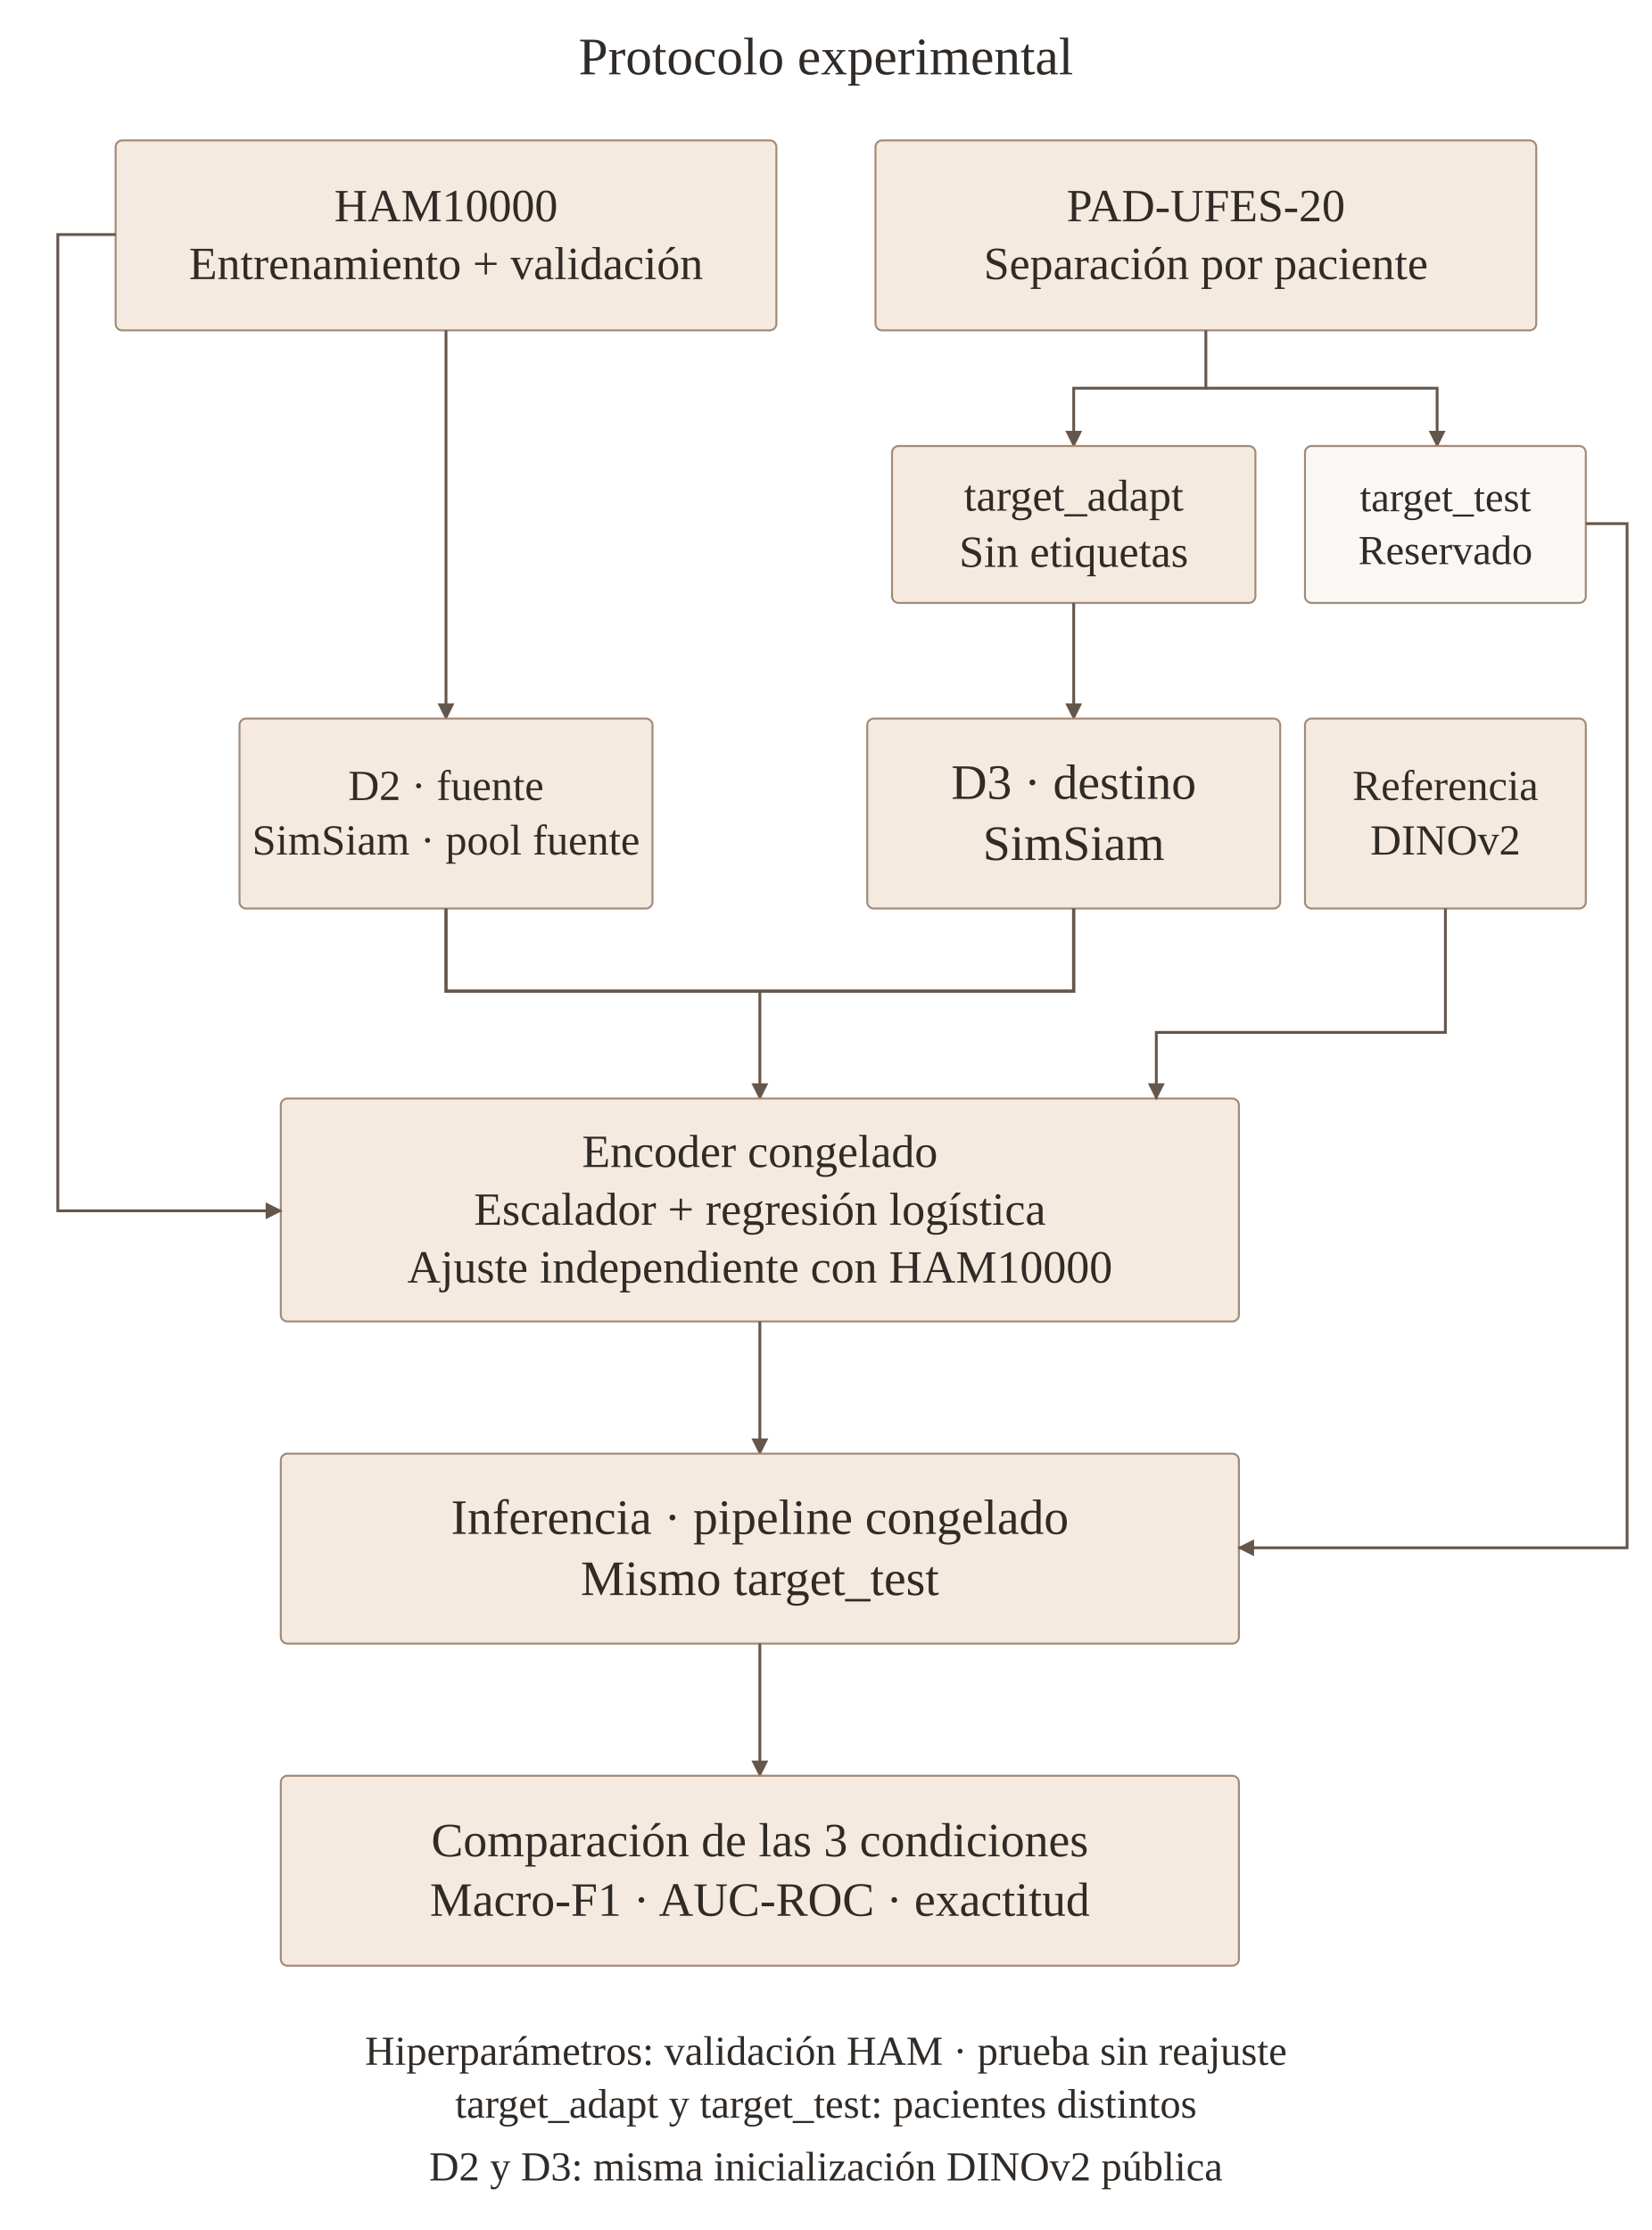
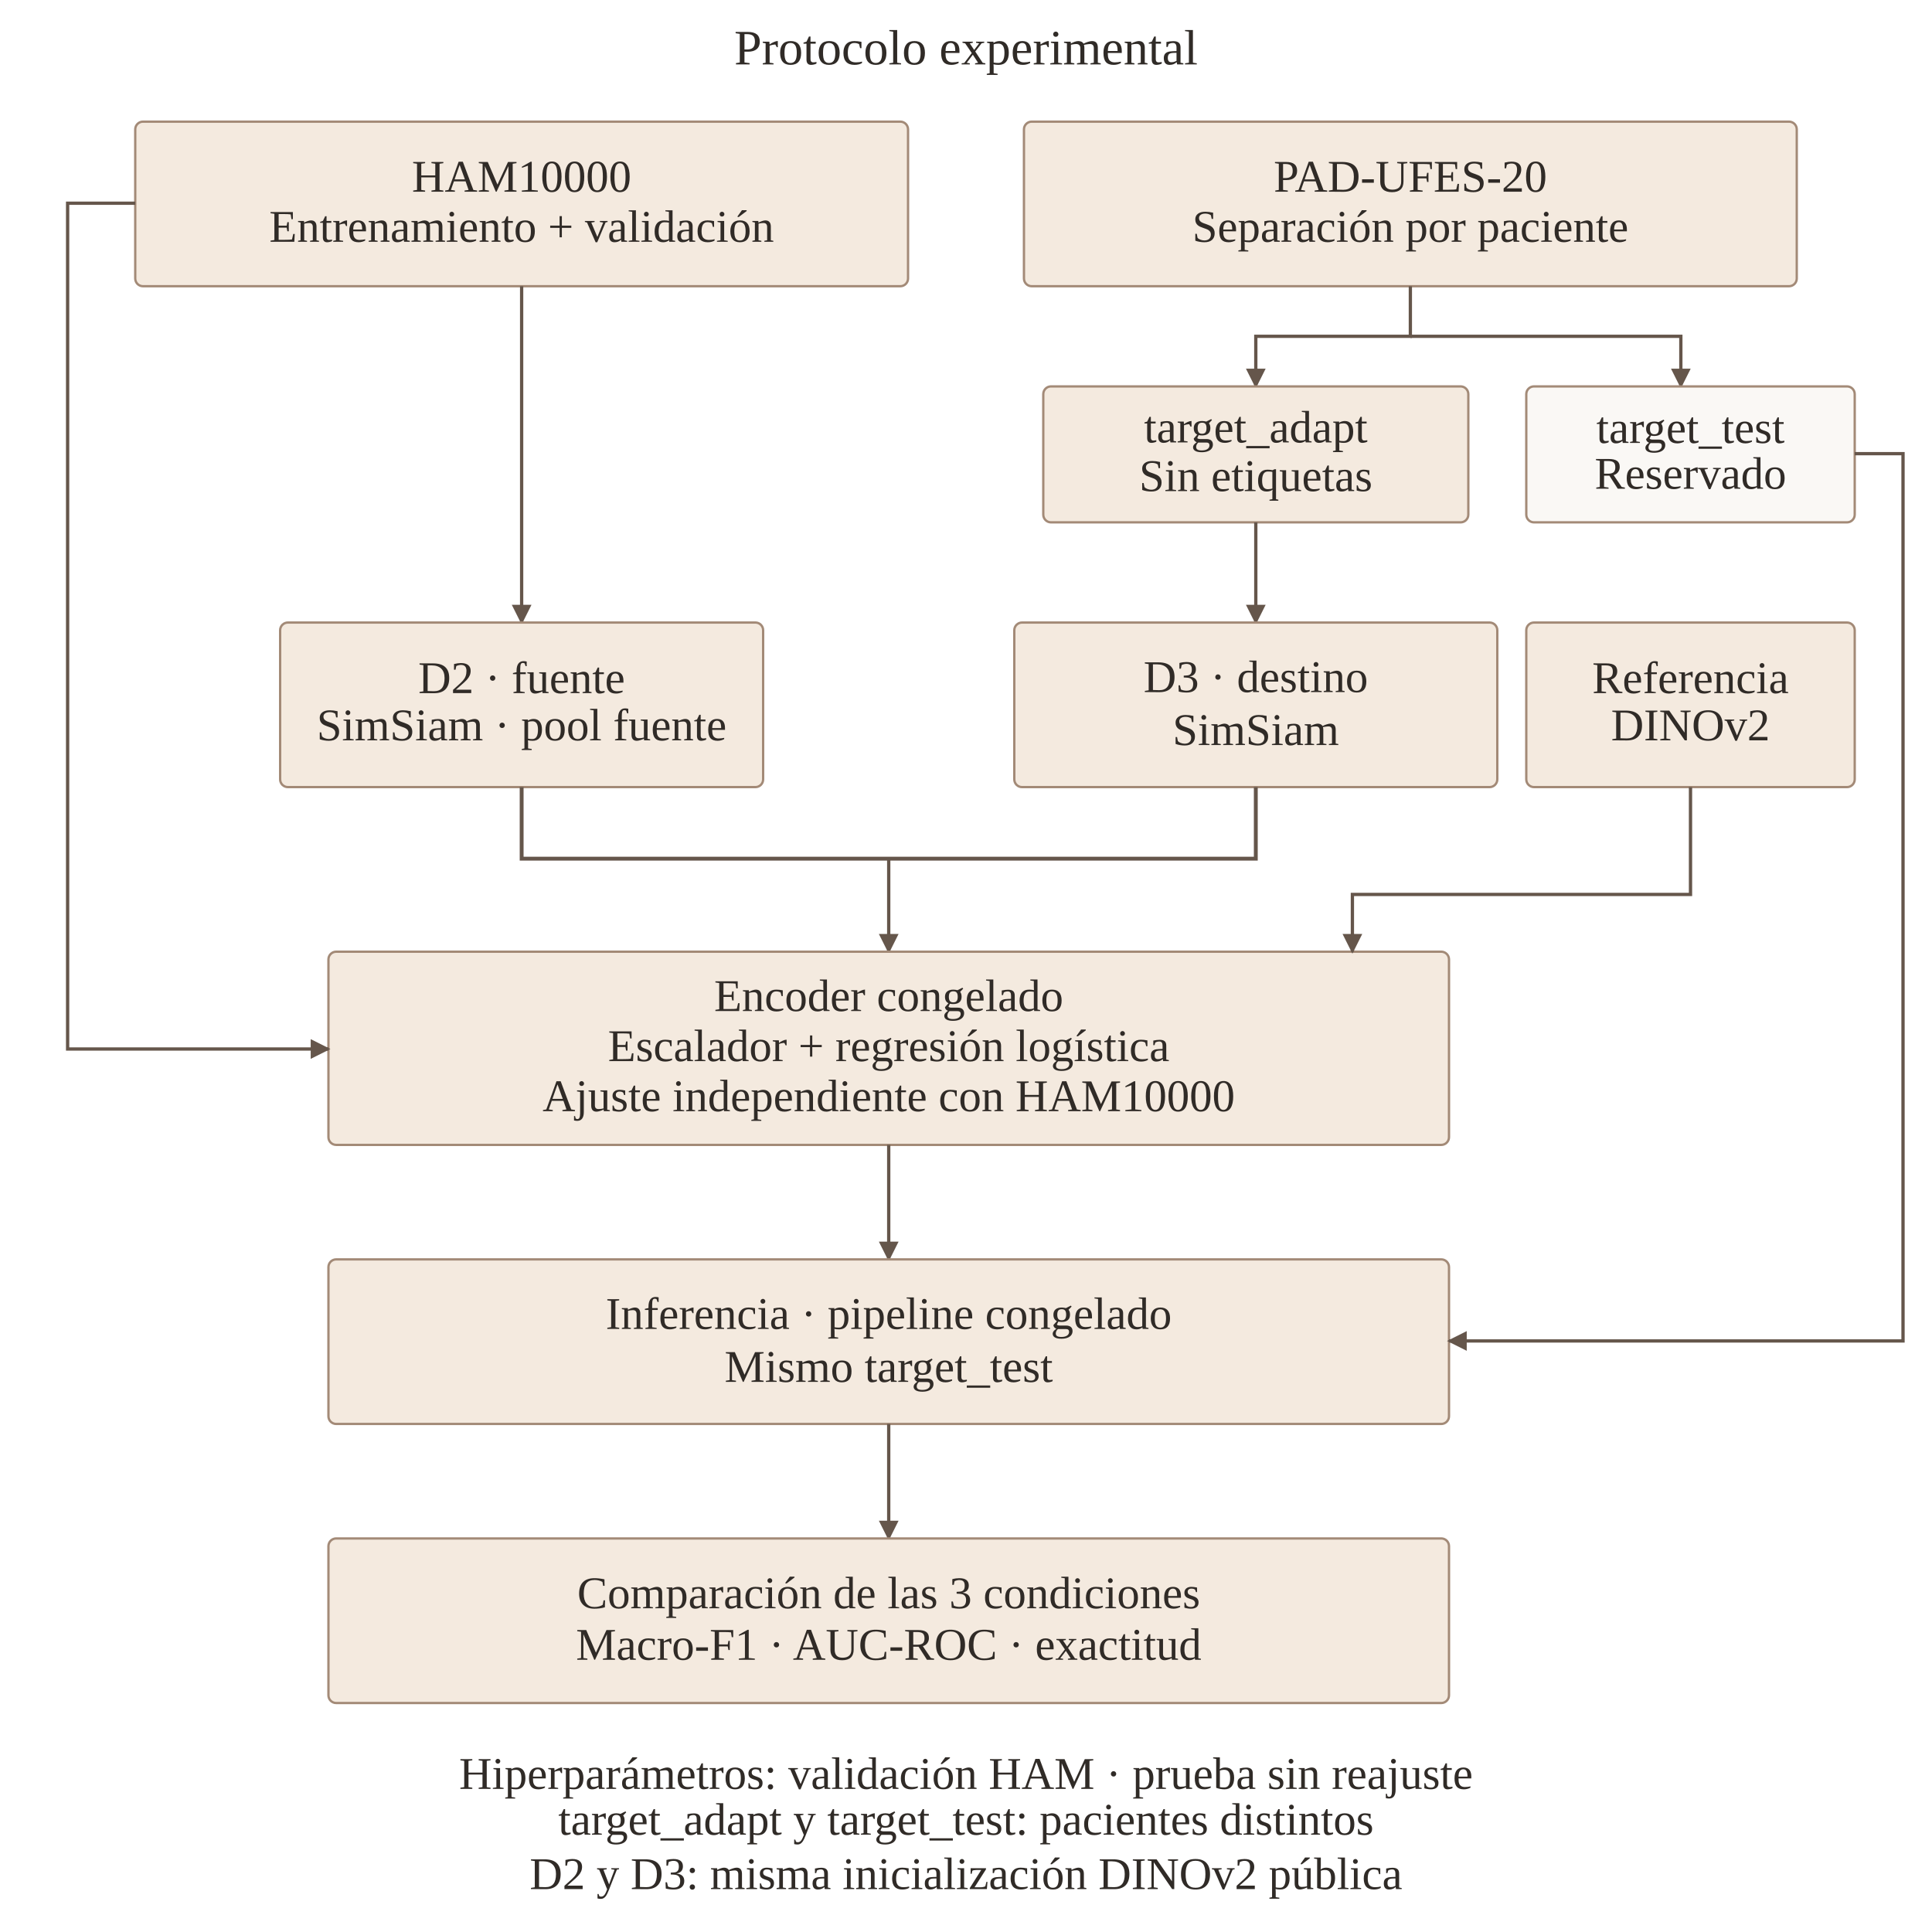
- <svg xmlns="http://www.w3.org/2000/svg" width="1000" height="1350" viewBox="0 0 1000 1350">
+ <svg xmlns="http://www.w3.org/2000/svg" width="1000" height="1000" viewBox="0 0 1000 1000">
  <defs>
    <marker id="a" viewBox="0 0 10 10" refX="9" refY="5" markerWidth="6" markerHeight="6" orient="auto">
      <path d="M0 0L10 5L0 10" fill="#65564b" />
    </marker>
  </defs>
-   <rect width="1000" height="1350" fill="white" />
+   <rect width="1000" height="1000.0" fill="white" />
  <style>text{font-family:"Times New Roman","Nimbus Roman",serif;fill:#302b27;font-weight:400}.e{fill:none;stroke:#65564b;stroke-width:1.7;marker-end:url(#a)}</style>
-   <text x="500" y="45" text-anchor="middle" font-size="32">Protocolo experimental</text>
-   <rect x="70" y="85" width="400" height="115" rx="4" stroke="#a38a77" stroke-width="1.2" fill="#f4eadf" />
-   <text x="270.0" y="133.96" text-anchor="middle" font-size="28">HAM10000</text>
-   <text x="270.0" y="168.96" text-anchor="middle" font-size="28">Entrenamiento + validación</text>
-   <rect x="530" y="85" width="400" height="115" rx="4" stroke="#a38a77" stroke-width="1.2" fill="#f4eadf" />
-   <text x="730.0" y="133.96" text-anchor="middle" font-size="28">PAD-UFES-20</text>
-   <text x="730.0" y="168.96" text-anchor="middle" font-size="28">Separación por paciente</text>
-   <path d="M730 200 V235 H650 V270" class="e" />
-   <path d="M730 235 H870 V270" class="e" />
-   <rect x="540" y="270" width="220" height="95" rx="4" stroke="#a38a77" stroke-width="1.2" fill="#f4eadf" />
-   <text x="650.0" y="309.14" text-anchor="middle" font-size="27">target_adapt</text>
-   <text x="650.0" y="343.14" text-anchor="middle" font-size="27">Sin etiquetas</text>
-   <rect x="790" y="270" width="170" height="95" rx="4" stroke="#a38a77" stroke-width="1.2" fill="#faf8f5" />
-   <text x="875.0" y="309.5" text-anchor="middle" font-size="25">target_test</text>
-   <text x="875.0" y="341.5" text-anchor="middle" font-size="25">Reservado</text>
-   <path d="M270 200 V435" class="e" />
-   <path d="M650 365 V435" class="e" />
-   <rect x="145" y="435" width="250" height="115" rx="4" stroke="#a38a77" stroke-width="1.2" fill="#f4eadf" />
-   <text x="270.0" y="484.32" text-anchor="middle" font-size="26">D2 · fuente</text>
-   <text x="270.0" y="517.32" text-anchor="middle" font-size="26">SimSiam · pool fuente</text>
-   <rect x="525" y="435" width="250" height="115" rx="4" stroke="#a38a77" stroke-width="1.2" fill="#f4eadf" />
-   <text x="650.0" y="483.6" text-anchor="middle" font-size="30">D3 · destino</text>
-   <text x="650.0" y="520.6" text-anchor="middle" font-size="30">SimSiam</text>
-   <text x="500" y="1320" text-anchor="middle" font-size="25">D2 y D3: misma inicialización DINOv2 pública</text>
-   <path d="M270 550 V600 H650 V550" fill="none" stroke="#65564b" stroke-width="2" />
-   <path d="M460 600 V665" class="e" />
-   <rect x="170" y="665" width="580" height="135" rx="4" stroke="#a38a77" stroke-width="1.2" fill="#f4eadf" />
-   <text x="460.0" y="706.46" text-anchor="middle" font-size="28">Encoder congelado</text>
-   <text x="460.0" y="741.46" text-anchor="middle" font-size="28">Escalador + regresión logística</text>
-   <text x="460.0" y="776.46" text-anchor="middle" font-size="28">Ajuste independiente con HAM10000</text>
-   <path d="M70 142 H35 V733 H170" class="e" />
-   <rect x="790" y="435" width="170" height="115" rx="4" stroke="#a38a77" stroke-width="1.2" fill="#f4eadf" />
-   <text x="875.0" y="484.32" text-anchor="middle" font-size="26">Referencia</text>
-   <text x="875.0" y="517.32" text-anchor="middle" font-size="26">DINOv2</text>
-   <path d="M875 550 V625 H700 V665" class="e" />
-   <path d="M460 800 V880" class="e" />
-   <rect x="170" y="880" width="580" height="115" rx="4" stroke="#a38a77" stroke-width="1.2" fill="#f4eadf" />
-   <text x="460.0" y="928.6" text-anchor="middle" font-size="30">Inferencia · pipeline congelado</text>
-   <text x="460.0" y="965.6" text-anchor="middle" font-size="30">Mismo target_test</text>
-   <path d="M960 317 H985 V937 H750" class="e" />
-   <path d="M460 995 V1075" class="e" />
-   <rect x="170" y="1075" width="580" height="115" rx="4" stroke="#a38a77" stroke-width="1.2" fill="#f4eadf" />
-   <text x="460.0" y="1123.78" text-anchor="middle" font-size="29">Comparación de las 3 condiciones</text>
-   <text x="460.0" y="1159.78" text-anchor="middle" font-size="29">Macro-F1 · AUC-ROC · exactitud</text>
-   <text x="500" y="1250" text-anchor="middle" font-size="25">Hiperparámetros: validación HAM · prueba sin reajuste</text>
-   <text x="500" y="1282" text-anchor="middle" font-size="25">target_adapt y target_test: pacientes distintos</text>
+   <text x="500" y="33.333" text-anchor="middle" font-size="25.641">Protocolo experimental</text>
+   <rect x="70" y="62.963" width="400" height="85.185" rx="4" stroke="#a38a77" stroke-width="1.2" fill="#f4eadf" />
+   <text x="270.0" y="99.23" text-anchor="middle" font-size="23.504">HAM10000</text>
+   <text x="270.0" y="125.156" text-anchor="middle" font-size="23.504">Entrenamiento + validación</text>
+   <rect x="530" y="62.963" width="400" height="85.185" rx="4" stroke="#a38a77" stroke-width="1.2" fill="#f4eadf" />
+   <text x="730.0" y="99.23" text-anchor="middle" font-size="23.504">PAD-UFES-20</text>
+   <text x="730.0" y="125.156" text-anchor="middle" font-size="23.504">Separación por paciente</text>
+   <path d="M730 148.148V174.074H650 V200.0" class="e" />
+   <path d="M730 174.074H870 V200.0" class="e" />
+   <rect x="540" y="200.0" width="220" height="70.37" rx="4" stroke="#a38a77" stroke-width="1.2" fill="#f4eadf" />
+   <text x="650.0" y="228.993" text-anchor="middle" font-size="23.504">target_adapt</text>
+   <text x="650.0" y="254.178" text-anchor="middle" font-size="23.504">Sin etiquetas</text>
+   <rect x="790" y="200.0" width="170" height="70.37" rx="4" stroke="#a38a77" stroke-width="1.2" fill="#faf8f5" />
+   <text x="875.0" y="229.259" text-anchor="middle" font-size="23.504">target_test</text>
+   <text x="875.0" y="252.963" text-anchor="middle" font-size="23.504">Reservado</text>
+   <path d="M270 148.148V322.222" class="e" />
+   <path d="M650 270.37V322.222" class="e" />
+   <rect x="145" y="322.222" width="250" height="85.185" rx="4" stroke="#a38a77" stroke-width="1.2" fill="#f4eadf" />
+   <text x="270.0" y="358.756" text-anchor="middle" font-size="23.504">D2 · fuente</text>
+   <text x="270.0" y="383.2" text-anchor="middle" font-size="23.504">SimSiam · pool fuente</text>
+   <rect x="525" y="322.222" width="250" height="85.185" rx="4" stroke="#a38a77" stroke-width="1.2" fill="#f4eadf" />
+   <text x="650.0" y="358.222" text-anchor="middle" font-size="23.504">D3 · destino</text>
+   <text x="650.0" y="385.63" text-anchor="middle" font-size="23.504">SimSiam</text>
+   <text x="500" y="977.778" text-anchor="middle" font-size="23.504">D2 y D3: misma inicialización DINOv2 pública</text>
+   <path d="M270 407.407V444.444H650 V407.407" fill="none" stroke="#65564b" stroke-width="2" />
+   <path d="M460 444.444V492.593" class="e" />
+   <rect x="170" y="492.593" width="580" height="100.0" rx="4" stroke="#a38a77" stroke-width="1.2" fill="#f4eadf" />
+   <text x="460.0" y="523.304" text-anchor="middle" font-size="23.504">Encoder congelado</text>
+   <text x="460.0" y="549.23" text-anchor="middle" font-size="23.504">Escalador + regresión logística</text>
+   <text x="460.0" y="575.156" text-anchor="middle" font-size="23.504">Ajuste independiente con HAM10000</text>
+   <path d="M70 105.185H35 V542.963H170" class="e" />
+   <rect x="790" y="322.222" width="170" height="85.185" rx="4" stroke="#a38a77" stroke-width="1.2" fill="#f4eadf" />
+   <text x="875.0" y="358.756" text-anchor="middle" font-size="23.504">Referencia</text>
+   <text x="875.0" y="383.2" text-anchor="middle" font-size="23.504">DINOv2</text>
+   <path d="M875 407.407V462.963H700 V492.593" class="e" />
+   <path d="M460 592.593V651.852" class="e" />
+   <rect x="170" y="651.852" width="580" height="85.185" rx="4" stroke="#a38a77" stroke-width="1.2" fill="#f4eadf" />
+   <text x="460.0" y="687.852" text-anchor="middle" font-size="23.504">Inferencia · pipeline congelado</text>
+   <text x="460.0" y="715.259" text-anchor="middle" font-size="23.504">Mismo target_test</text>
+   <path d="M960 234.815H985 V694.074H750" class="e" />
+   <path d="M460 737.037V796.296" class="e" />
+   <rect x="170" y="796.296" width="580" height="85.185" rx="4" stroke="#a38a77" stroke-width="1.2" fill="#f4eadf" />
+   <text x="460.0" y="832.43" text-anchor="middle" font-size="23.504">Comparación de las 3 condiciones</text>
+   <text x="460.0" y="859.096" text-anchor="middle" font-size="23.504">Macro-F1 · AUC-ROC · exactitud</text>
+   <text x="500" y="925.926" text-anchor="middle" font-size="23.504">Hiperparámetros: validación HAM · prueba sin reajuste</text>
+   <text x="500" y="949.63" text-anchor="middle" font-size="23.504">target_adapt y target_test: pacientes distintos</text>
</svg>
